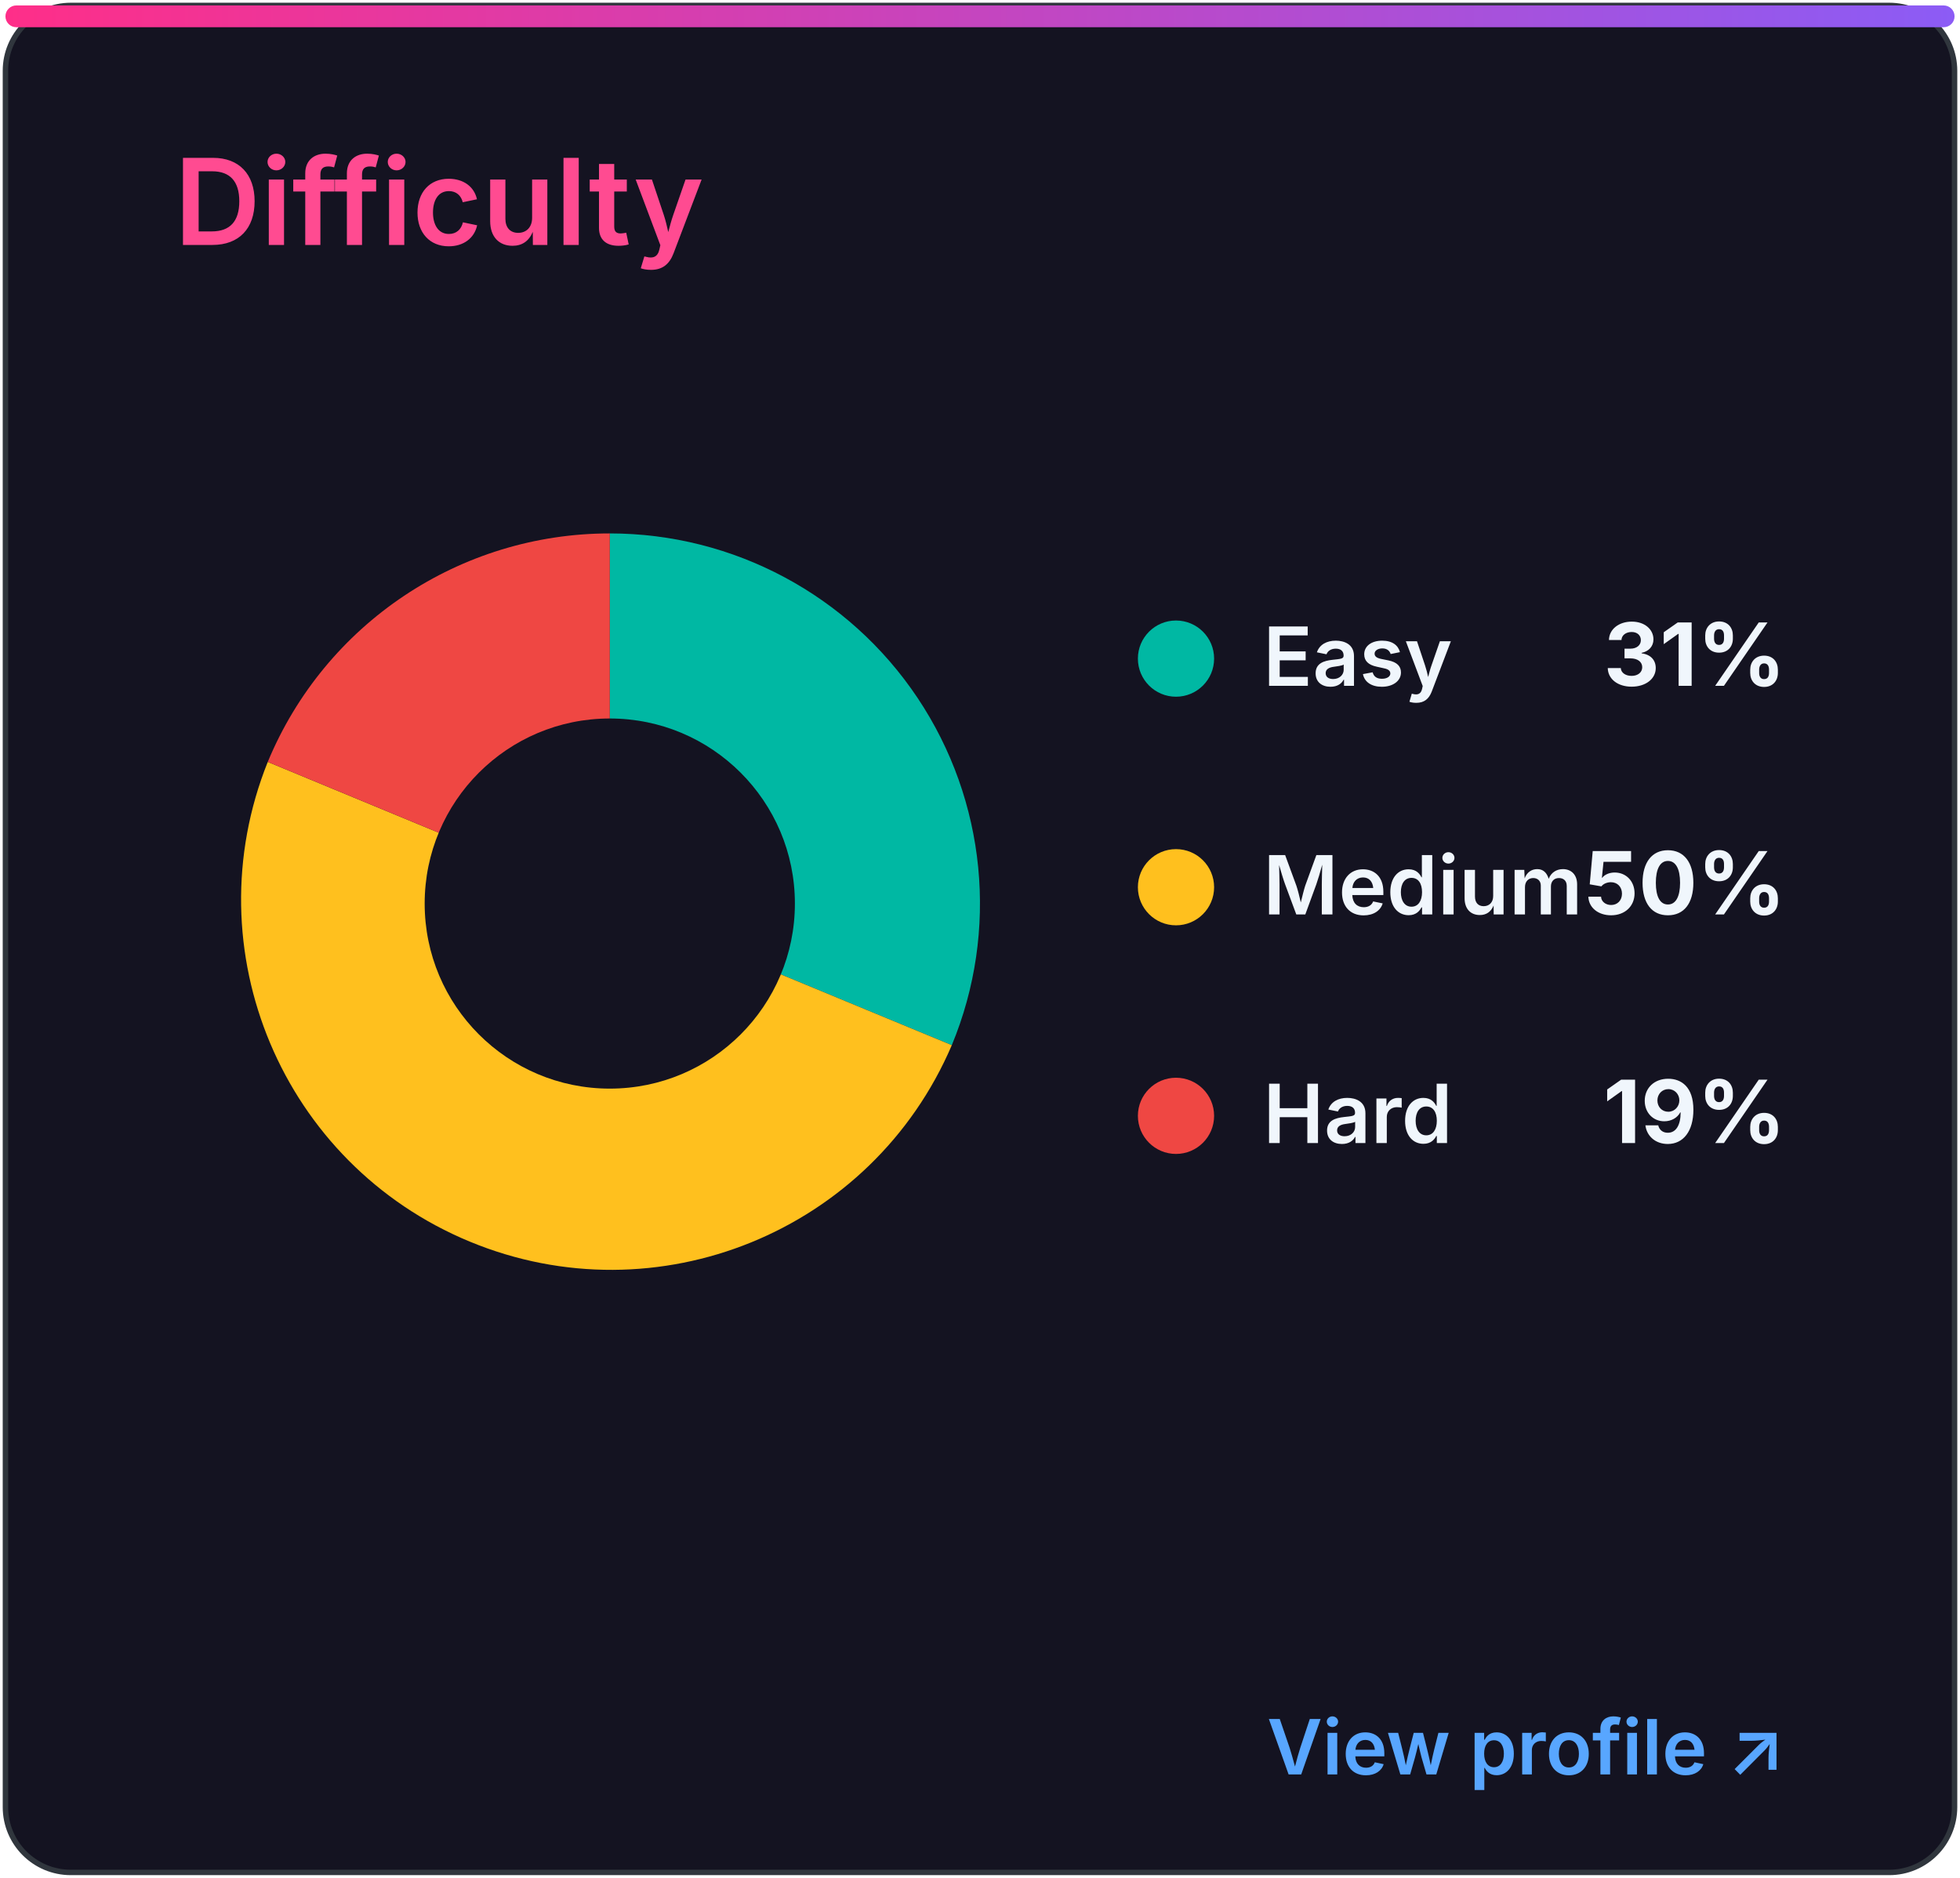
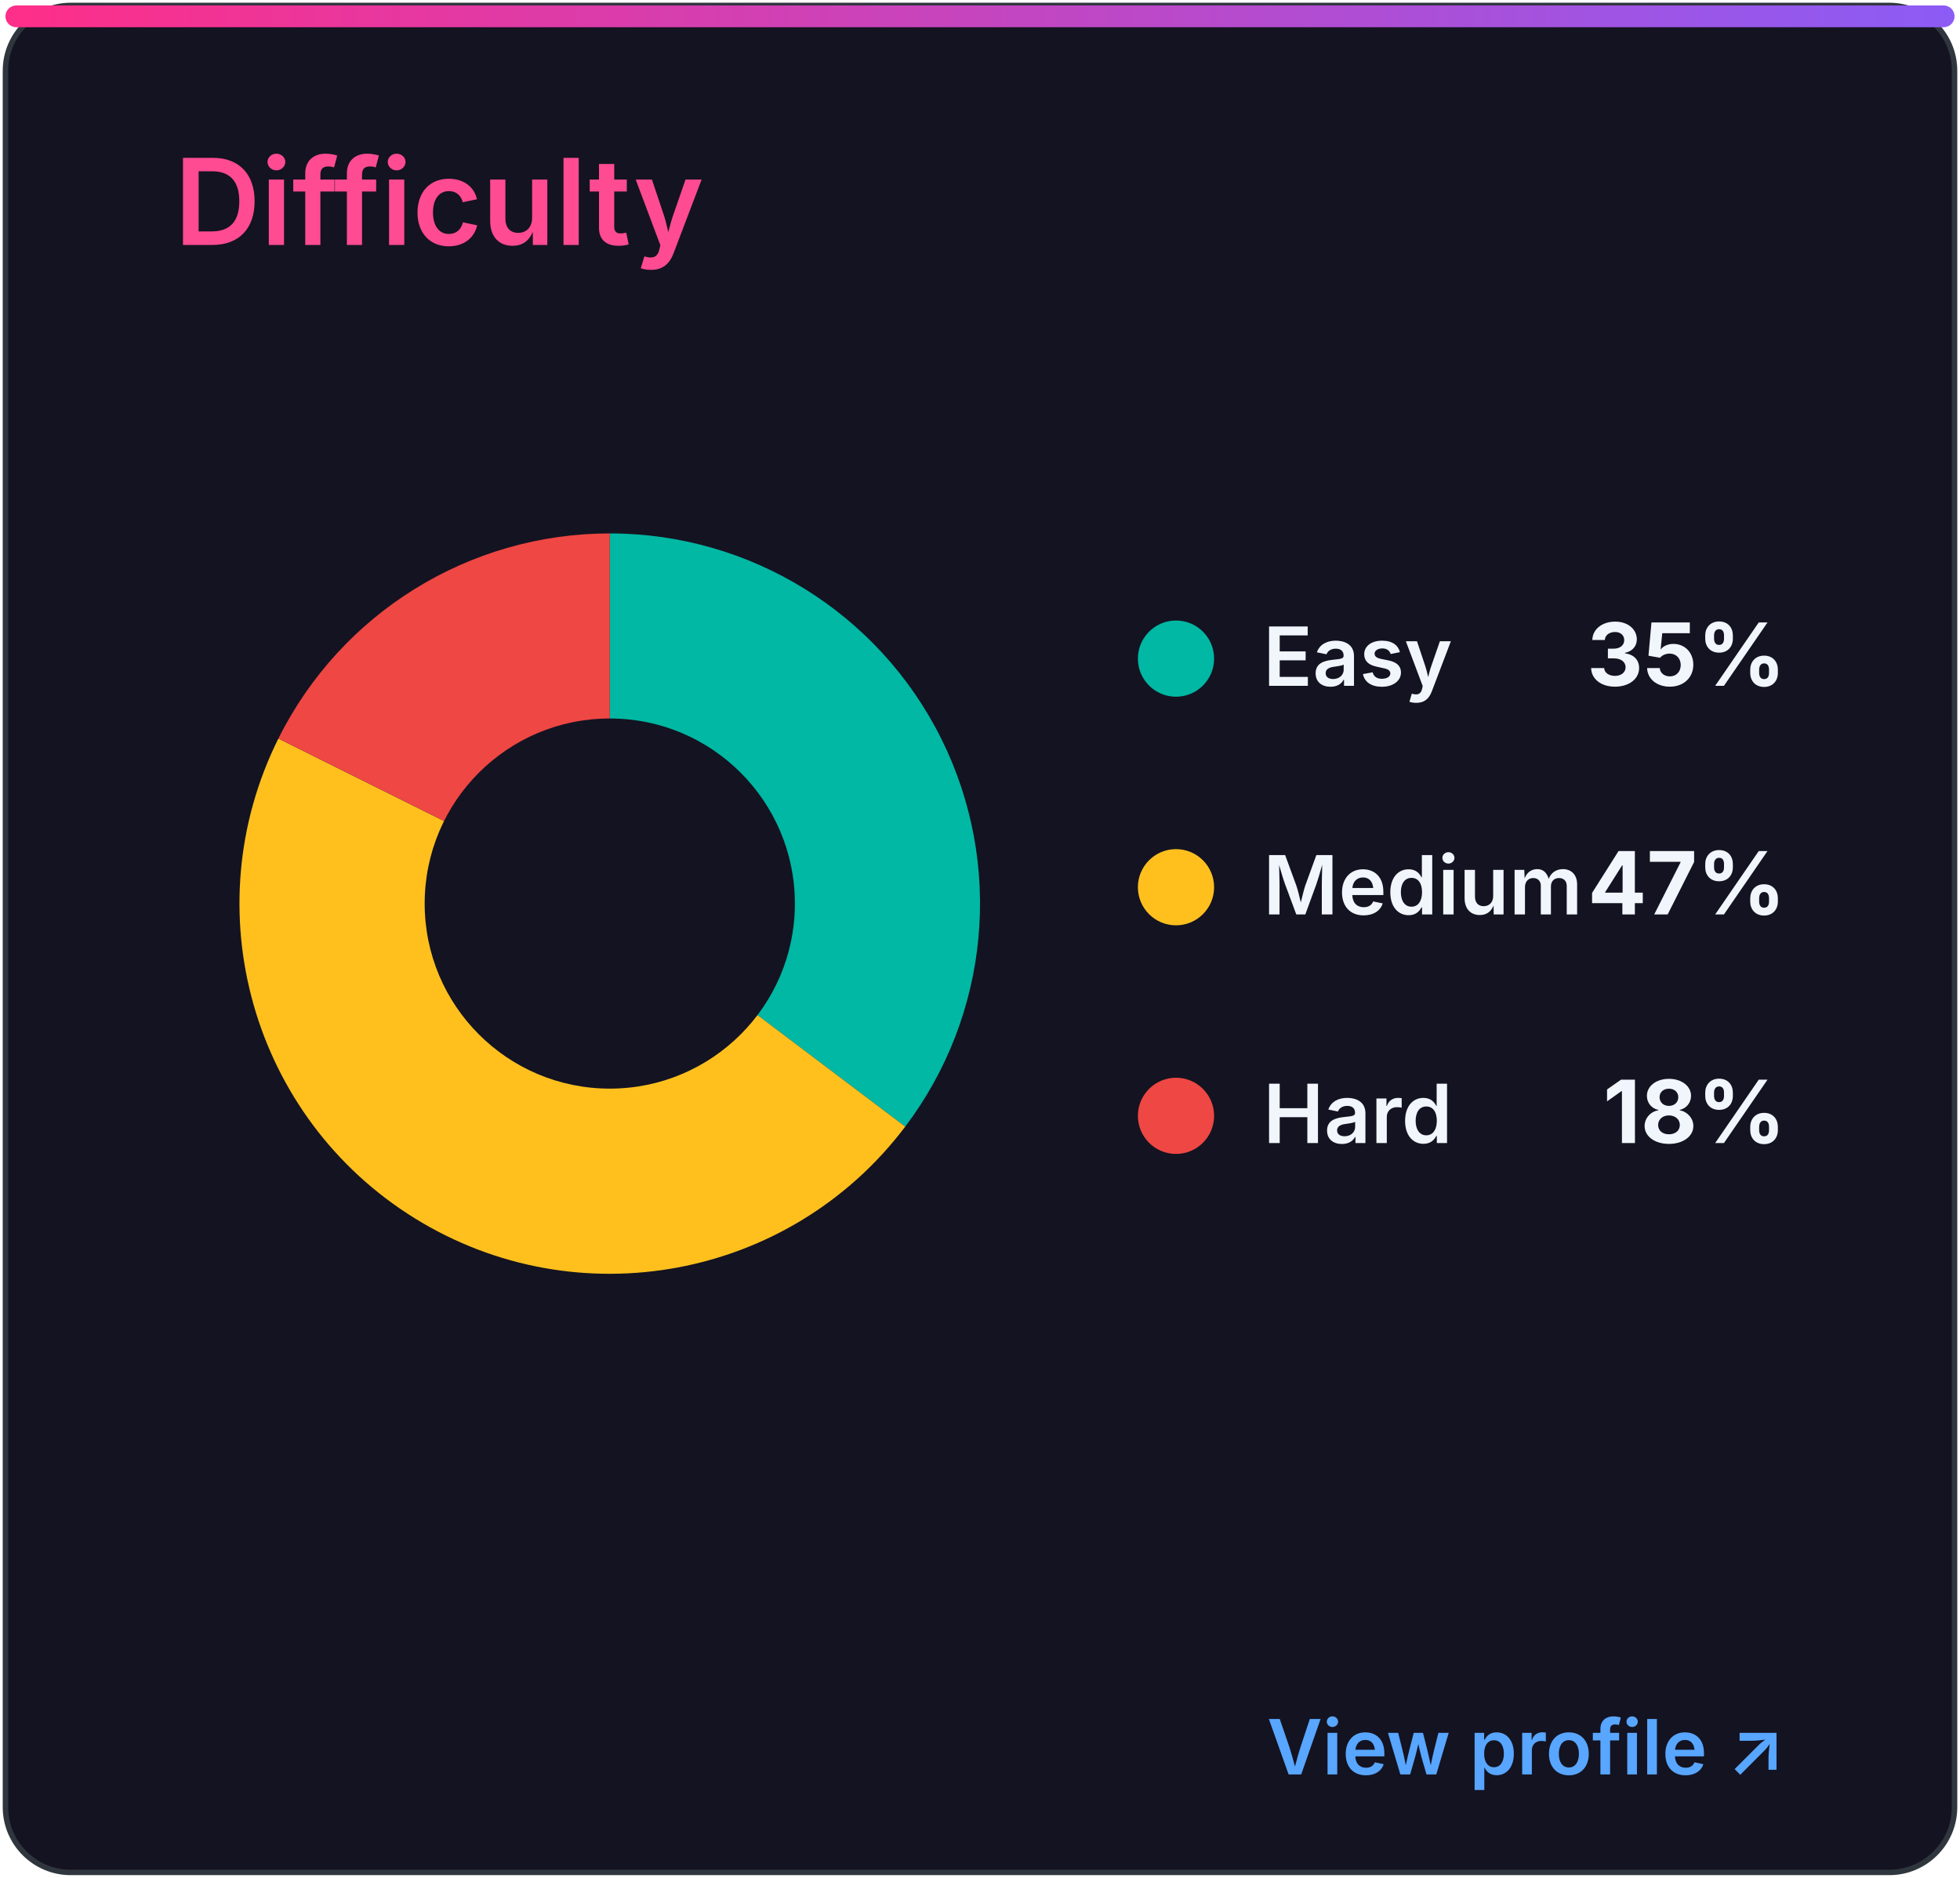
<svg xmlns="http://www.w3.org/2000/svg" width="360" height="345" viewBox="0 0 360 345" role="img" aria-labelledby="title desc">
  <defs>
    <linearGradient id="accent" x1="0" x2="1">
      <stop stop-color="#ff2e88" />
      <stop offset="1" stop-color="#8b5cf6" />
    </linearGradient>
    <clipPath id="bar">
      <rect x="32" y="82" width="296" height="8" rx="4" />
    </clipPath>
    <style>
.heading{font:600 22px -apple-system,BlinkMacSystemFont,'Segoe UI',sans-serif;fill:#ff4b91}
.eyebrow{font:600 10px -apple-system,BlinkMacSystemFont,'Segoe UI',sans-serif;letter-spacing:1.2px;fill:#8b949e}
.total{font:700 52px -apple-system,BlinkMacSystemFont,'Segoe UI',sans-serif;fill:#f0f6fc}
.metric{font:600 15px -apple-system,BlinkMacSystemFont,'Segoe UI',sans-serif;fill:#f0f6fc}
.count{font:700 16px -apple-system,BlinkMacSystemFont,'Segoe UI',sans-serif;fill:#f0f6fc}
.muted{font:500 13px -apple-system,BlinkMacSystemFont,'Segoe UI',sans-serif;fill:#8b949e}
.language{font:700 31px -apple-system,BlinkMacSystemFont,'Segoe UI',sans-serif;fill:#f0f6fc}
.link{font:600 14px -apple-system,BlinkMacSystemFont,'Segoe UI',sans-serif;fill:#58a6ff}
</style>
  </defs>
  <rect x="1" y="1" width="358" height="343" rx="12" fill="#141321" stroke="#30363d" />
  <rect x="1" y="1" width="358" height="4" rx="2" fill="url(#accent)" />
  <text x="32" y="45" class="heading">Difficulty</text>
-   <path d="M 112 166 L 112.00 98.00 A 68 68 0 0 1 174.82 192.02 Z" fill="#00b8a3" />
-   <path d="M 112 166 L 174.82 192.02 A 68 68 0 0 1 49.18 139.98 Z" fill="#ffc01e" />
-   <path d="M 112 166 L 49.18 139.98 A 68 68 0 0 1 112.00 98.00 Z" fill="#ef4743" />
+   <path d="M 112 166 L 112.00 98.00 A 68 68 0 0 1 166.27 206.98 Z" fill="#00b8a3" />
+   <path d="M 112 166 L 166.27 206.98 A 68 68 0 0 1 51.13 135.69 Z" fill="#ffc01e" />
+   <path d="M 112 166 L 51.13 135.69 A 68 68 0 0 1 112.00 98.00 Z" fill="#ef4743" />
  <circle cx="112" cy="166" r="34" fill="#141321" />
  <circle cx="216" cy="121" r="7" fill="#00b8a3" />
  <text x="232" y="126" class="metric">Easy</text>
-   <text x="328" y="126" class="count" text-anchor="end">31%</text>
+   <text x="328" y="126" class="count" text-anchor="end">35%</text>
  <circle cx="216" cy="163" r="7" fill="#ffc01e" />
  <text x="232" y="168" class="metric">Medium</text>
-   <text x="328" y="168" class="count" text-anchor="end">50%</text>
+   <text x="328" y="168" class="count" text-anchor="end">47%</text>
  <circle cx="216" cy="205" r="7" fill="#ef4743" />
  <text x="232" y="210" class="metric">Hard</text>
-   <text x="328" y="210" class="count" text-anchor="end">19%</text>
+   <text x="328" y="210" class="count" text-anchor="end">18%</text>
  <text x="328" y="326" class="link" text-anchor="end">View profile ↗</text>
</svg>
